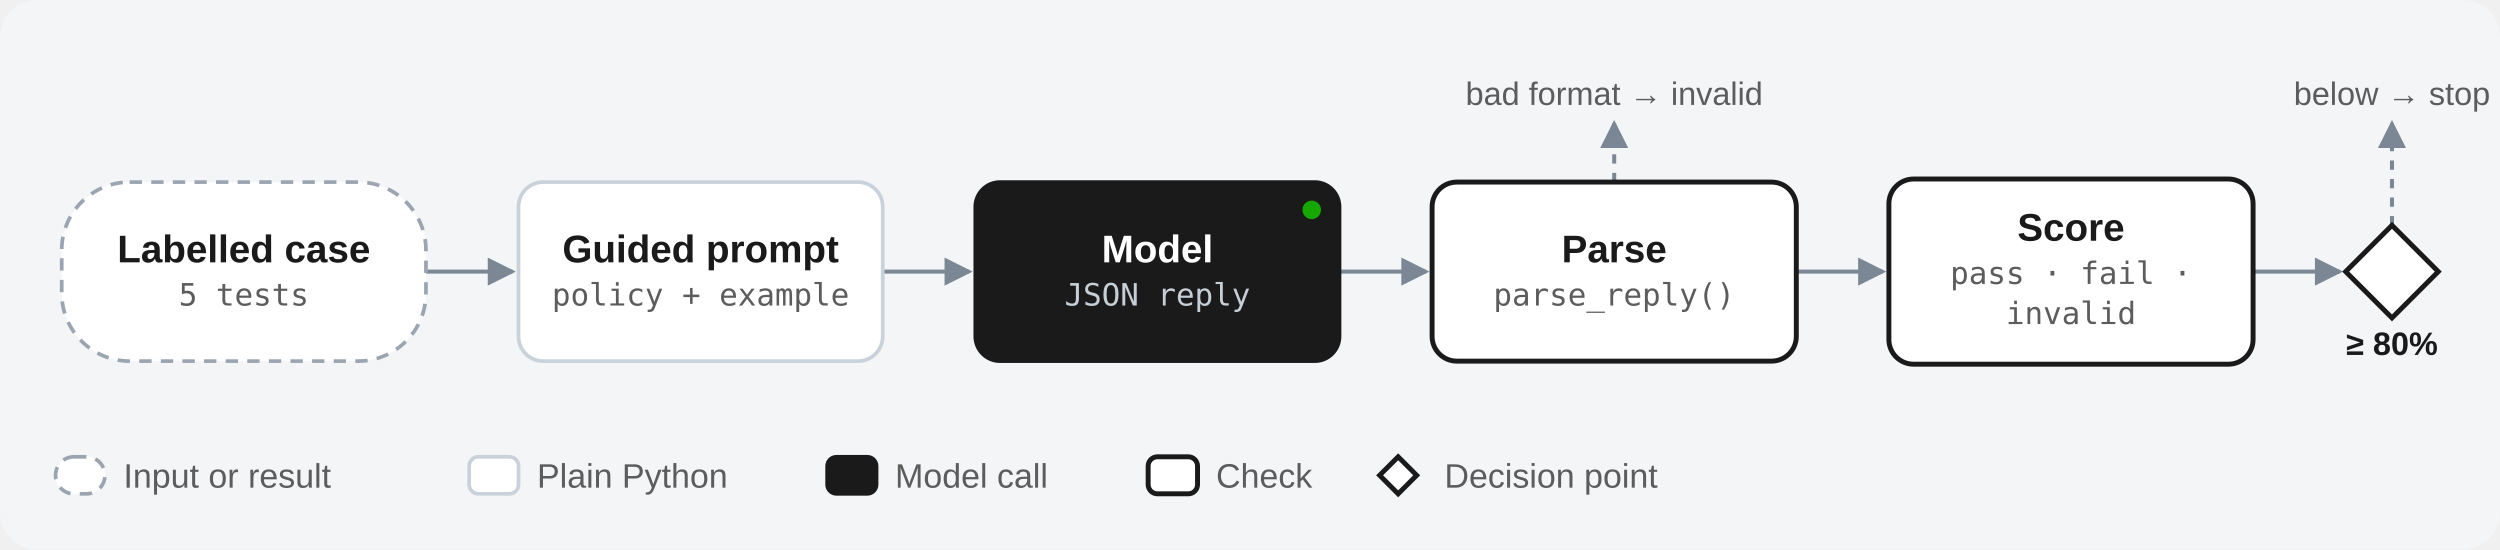
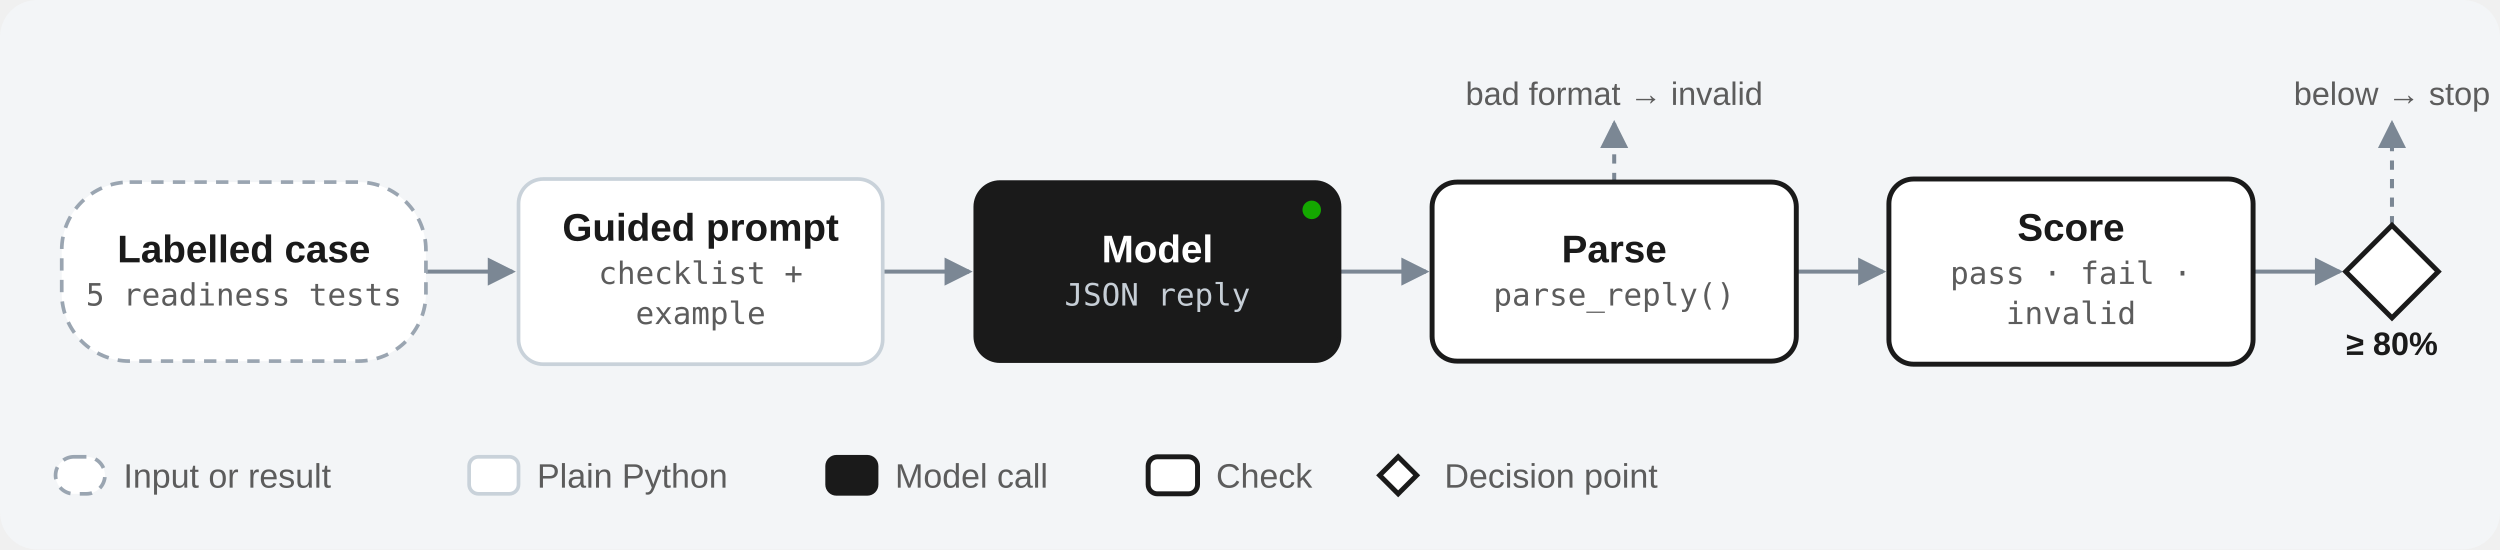
<svg xmlns="http://www.w3.org/2000/svg" class="dg" role="img" viewBox="0 0 810 178" width="810" height="178">
  <style>text{font-family:"Helvetica Neue",Arial,sans-serif}.dg{display:block;max-width:100%;height:auto;margin:0 auto;overflow:visible;font-family:inherit}.dg rect{stroke-width:1.2}.dg-title{font-size:12.5px;font-weight:600;text-anchor:middle;fill:#1a1a1a}.dg-sub{font-family:"SF Mono",Consolas,monospace;font-size:10px;text-anchor:middle;fill:#5c5c5c}.dg-data rect{fill:#fff;stroke:#9aa5b1;stroke-dasharray:4 3}.dg-code rect{fill:#fff;stroke:#c9d2da}.dg-model rect{fill:#1a1a1a;stroke:#1a1a1a}.dg-model .dg-title{fill:#fff}.dg-model .dg-sub{fill:#c6ced6}.dg-dot{fill:#14a800}.dg-check rect{fill:#fff;stroke:#1a1a1a;stroke-width:1.6}.dg-human rect{fill:#e8f5e4;stroke:#14a800}.dg-gate path{fill:#fff;stroke:#1a1a1a;stroke-width:1.6}.dg-gate-label{font-size:10.5px;font-weight:600;text-anchor:middle;fill:#1a1a1a}.dg-edge{fill:none;stroke:#7b8794;stroke-width:1.3}.dg marker path{fill:#7b8794}.dg-exit{stroke-dasharray:3 3}.dg-loop{stroke:#108a00;stroke-dasharray:5 3}.dg-edge-label,.dg-exit-label,.dg-loop-label{font-size:10.5px;fill:#5c5c5c;text-anchor:middle}.dg-loop-label{fill:#108a00;font-weight:600}.dg-start{text-anchor:start}.dg-end{text-anchor:end}.dg-legend-text{font-size:11px;fill:#5c5c5c}</style>
  <rect width="810" height="178" rx="12" fill="#f3f5f7" />
  <defs>
    <marker id="arrow" viewBox="0 0 8 8" refX="7" refY="4" markerWidth="7" markerHeight="7" orient="auto-start-reverse">
      <path d="M0 0L8 4L0 8Z" />
    </marker>
  </defs>
  <g transform="translate(18 18)">
    <path class="dg-edge" d="M120 70H148" marker-end="url(#arrow)" />
    <path class="dg-edge" d="M268 70H296" marker-end="url(#arrow)" />
    <path class="dg-edge" d="M416 70H444" marker-end="url(#arrow)" />
    <path class="dg-edge" d="M564 70H592" marker-end="url(#arrow)" />
    <path class="dg-edge" d="M712 70H740" marker-end="url(#arrow)" />
    <path class="dg-edge dg-exit" d="M505 41V22" marker-end="url(#arrow)" />
    <text class="dg-exit-label" x="505" y="16">bad format → invalid</text>
    <path class="dg-edge dg-exit" d="M757 55V22" marker-end="url(#arrow)" />
    <text class="dg-exit-label" x="757" y="16">below → stop</text>
    <g class="dg-data">
      <rect x="2" y="41" width="118" height="58" rx="22" />
      <text class="dg-title" x="61" y="67">Labelled case</text>
-       <text class="dg-sub" x="61" y="81">5 tests</text>
+       <text class="dg-sub" x="61" y="81">5 readiness tests</text>
    </g>
    <g class="dg-code">
-       <rect x="150" y="41" width="118" height="58" rx="8" />
-       <text class="dg-title" x="209" y="67">Guided prompt</text>
-       <text class="dg-sub" x="209" y="81">policy + example</text>
+       <rect x="150" y="40" width="118" height="60" rx="8" />
+       <text class="dg-title" x="209" y="60">Guided prompt</text>
+       <text class="dg-sub" x="209" y="74">checklist +</text>
+       <text class="dg-sub" x="209" y="87">example</text>
    </g>
    <g class="dg-model">
      <rect x="298" y="41" width="118" height="58" rx="8" />
      <circle class="dg-dot" cx="407" cy="50" r="3" />
      <text class="dg-title" x="357" y="67">Model</text>
      <text class="dg-sub" x="357" y="81">JSON reply</text>
    </g>
    <g class="dg-check">
      <rect x="446" y="41" width="118" height="58" rx="8" />
      <text class="dg-title" x="505" y="67">Parse</text>
      <text class="dg-sub" x="505" y="81">parse_reply()</text>
    </g>
    <g class="dg-check">
      <rect x="594" y="40" width="118" height="60" rx="8" />
      <text class="dg-title" x="653" y="60">Score</text>
      <text class="dg-sub" x="653" y="74">pass · fail ·</text>
      <text class="dg-sub" x="653" y="87">invalid</text>
    </g>
    <g class="dg-gate">
      <path d="M757 55L772 70L757 85L742 70Z" />
      <text class="dg-gate-label" x="757" y="97">
        <tspan x="757" dy="0">≥ 80%</tspan>
      </text>
    </g>
  </g>
  <g transform="translate(18 148)">
    <g class="dg-data">
      <rect x="0" y="0" width="16" height="12" rx="6" />
    </g>
    <text class="dg-legend-text" x="22" y="10">Input or result</text>
    <g class="dg-code">
      <rect x="134" y="0" width="16" height="12" rx="3" />
    </g>
    <text class="dg-legend-text" x="156" y="10">Plain Python</text>
    <g class="dg-model">
      <rect x="250" y="0" width="16" height="12" rx="3" />
    </g>
    <text class="dg-legend-text" x="272" y="10">Model call</text>
    <g class="dg-check">
      <rect x="354" y="0" width="16" height="12" rx="3" />
    </g>
    <text class="dg-legend-text" x="376" y="10">Check</text>
    <g class="dg-gate">
      <path d="M435 0L441 6L435 12L429 6Z" />
    </g>
    <text class="dg-legend-text" x="450" y="10">Decision point</text>
  </g>
</svg>
